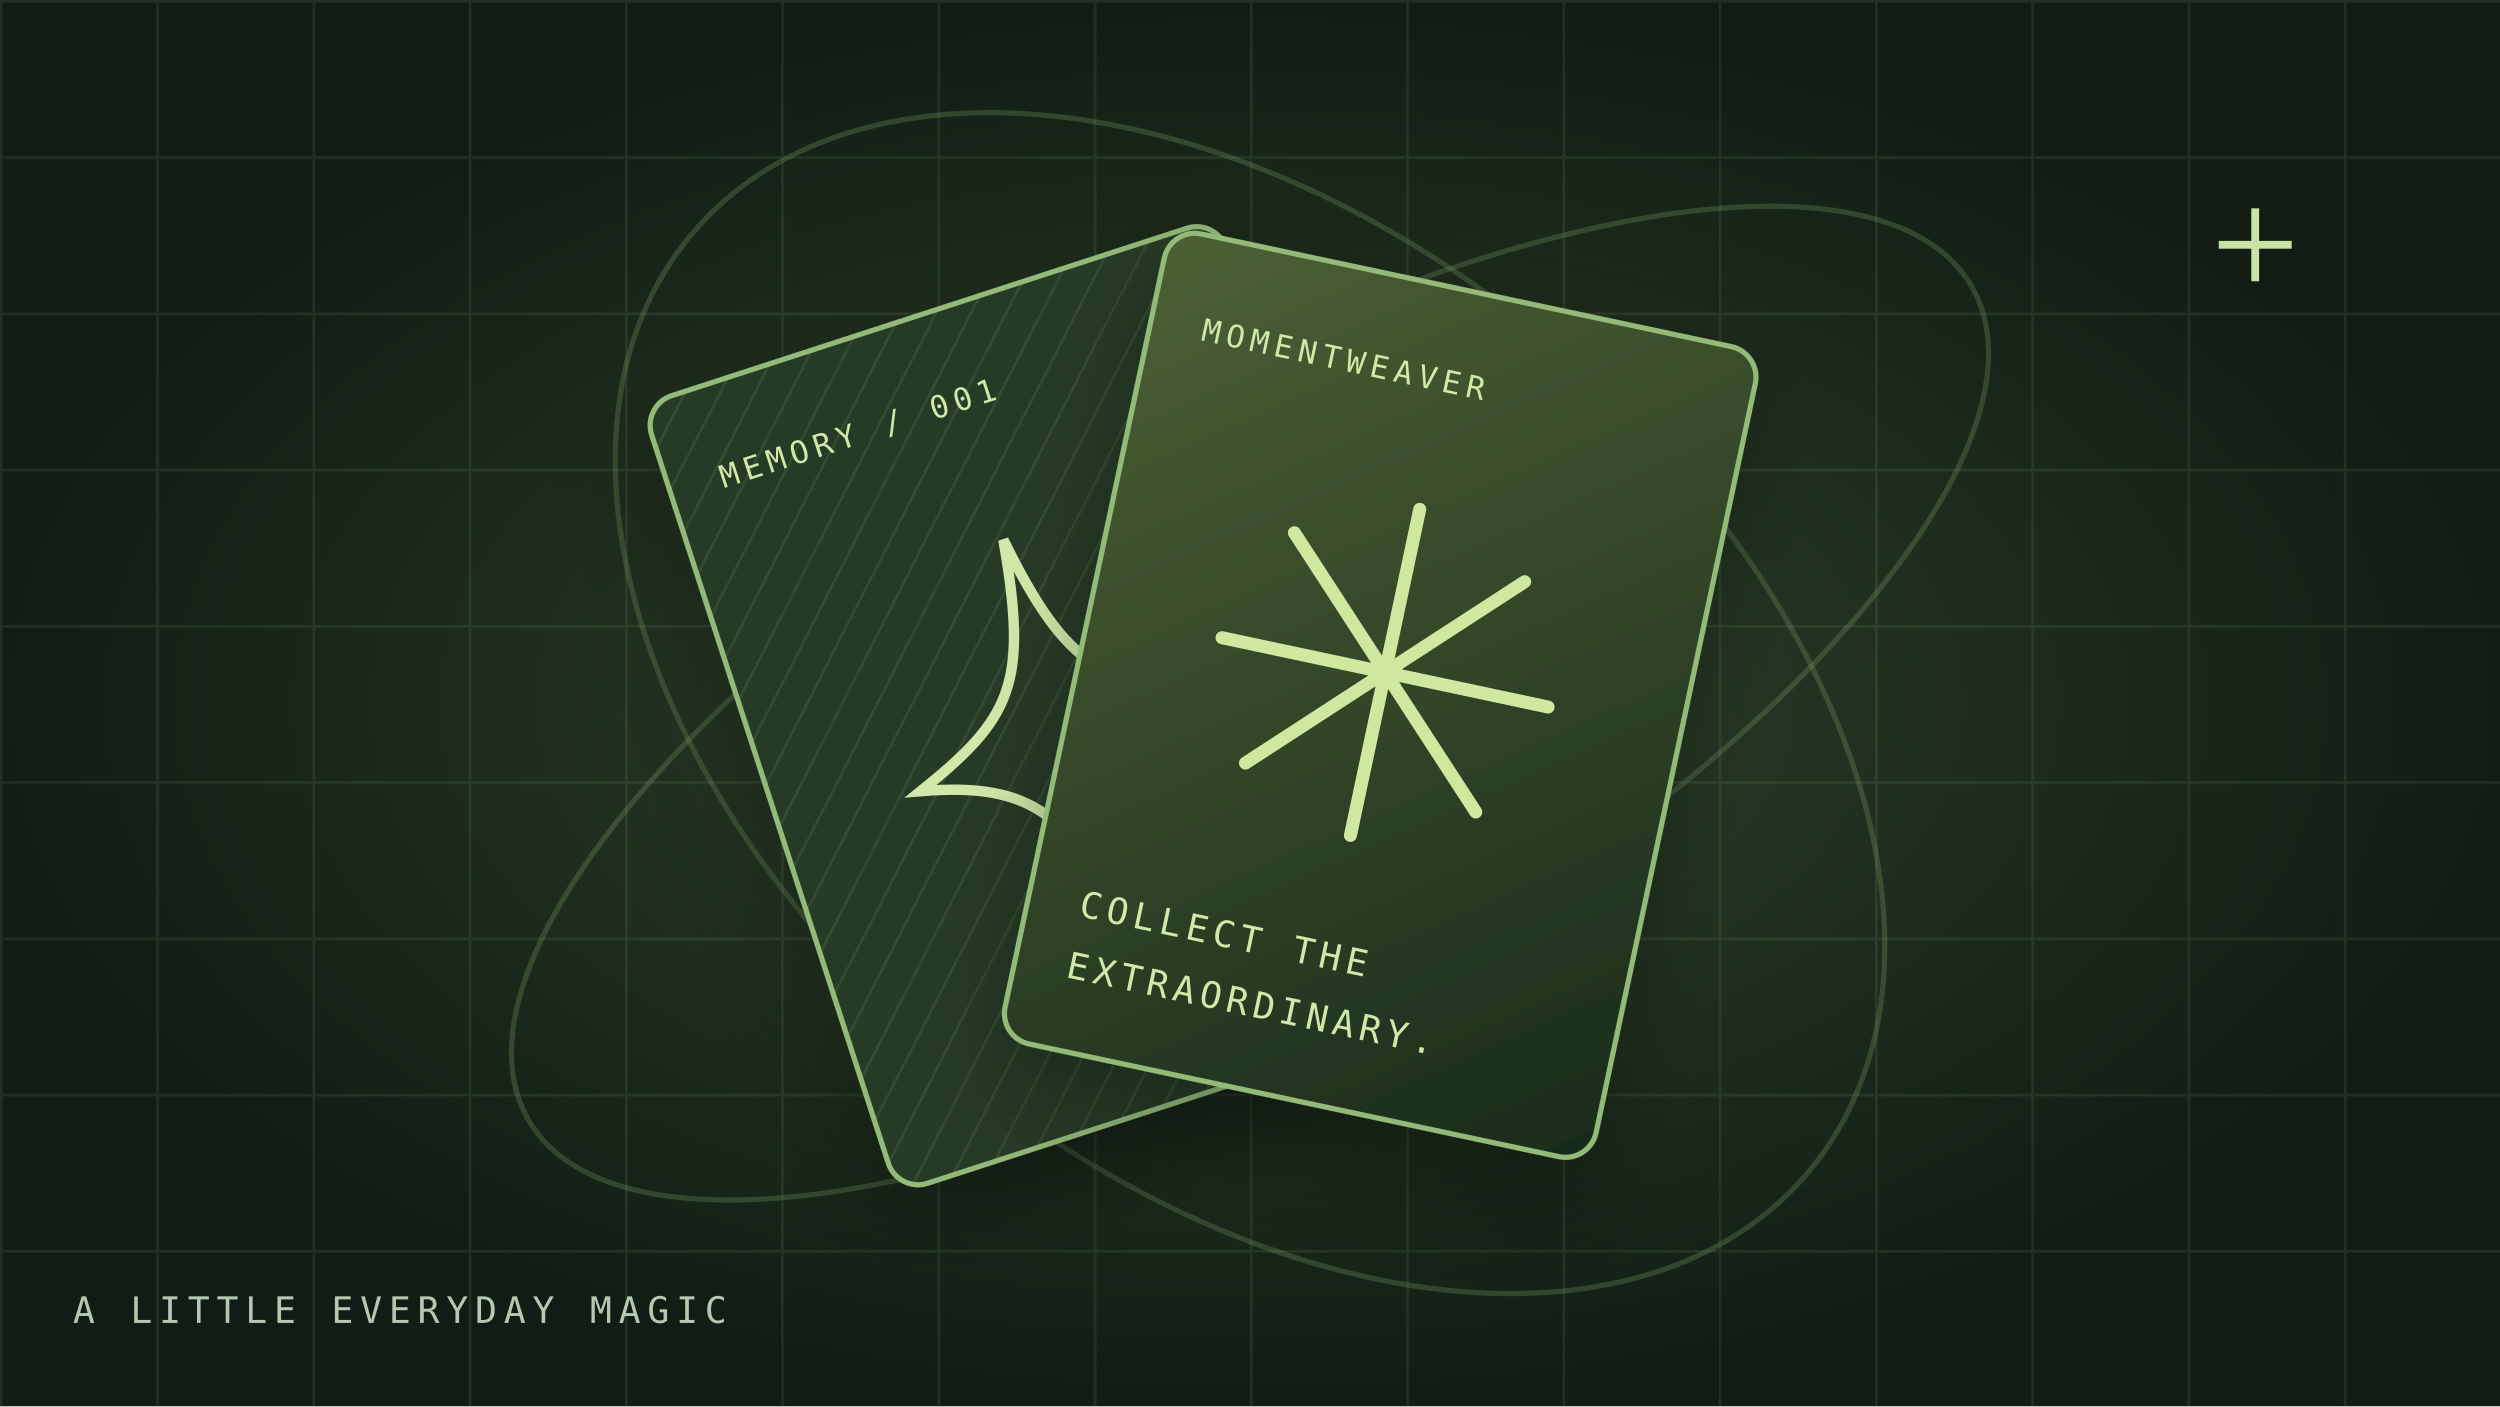
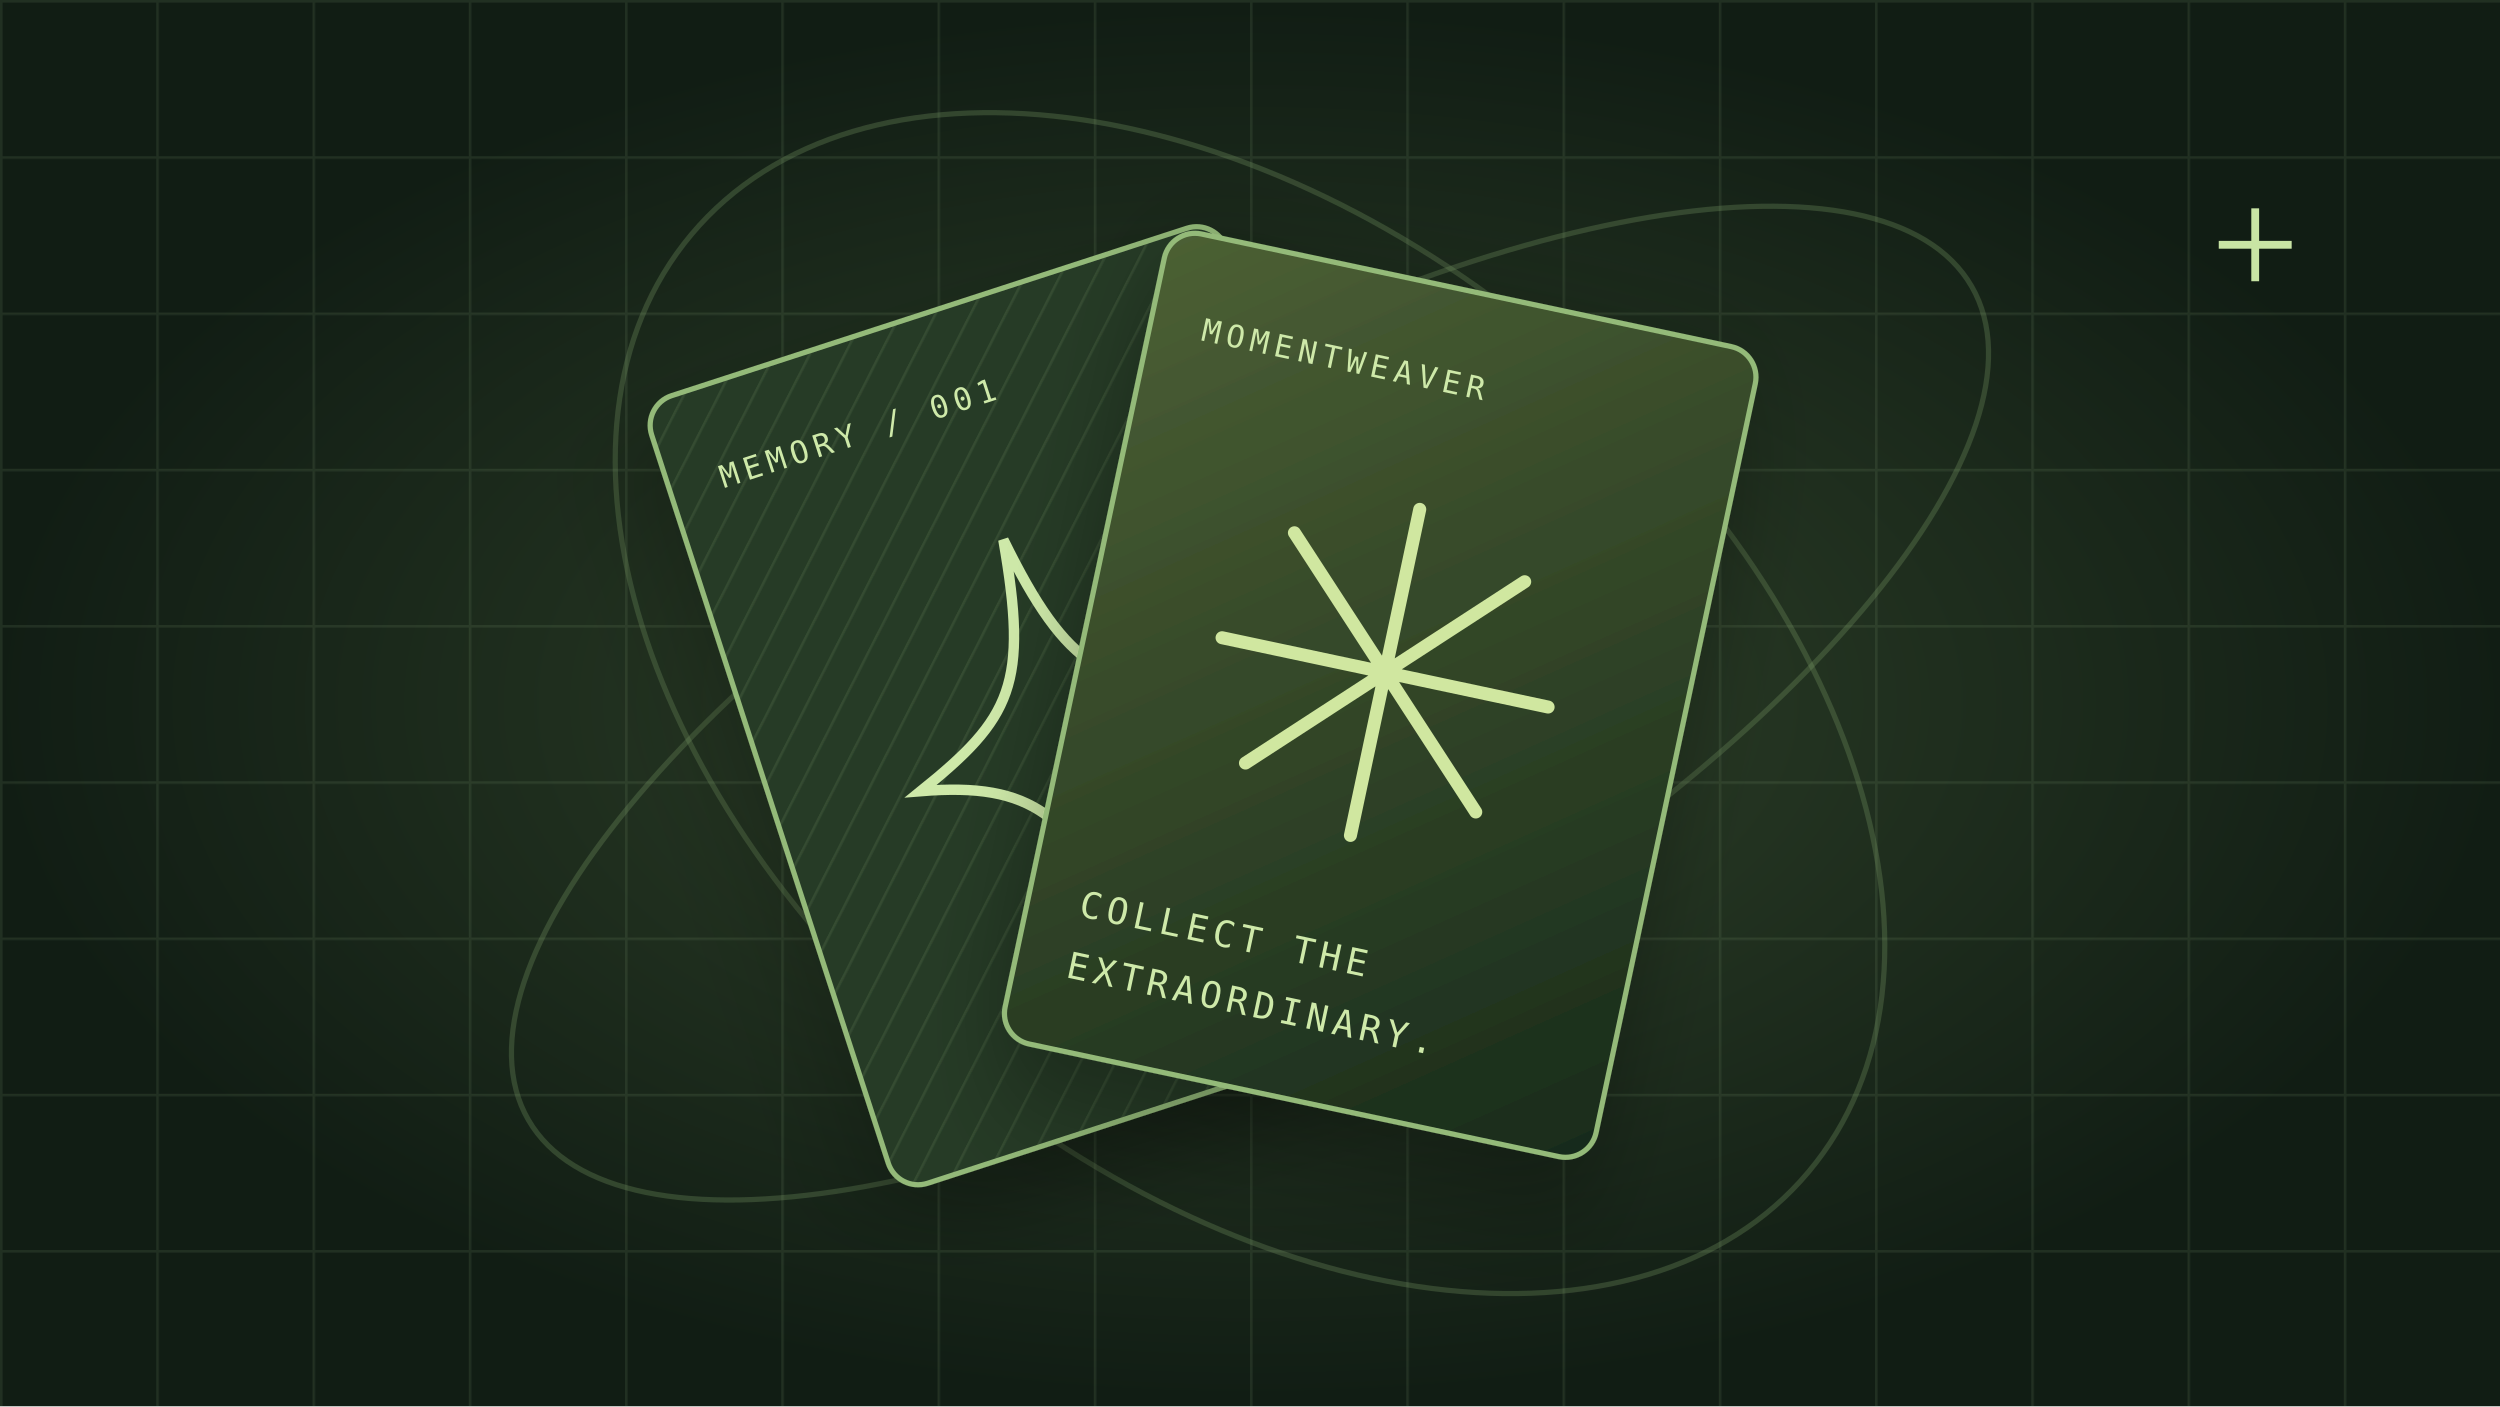
<svg xmlns="http://www.w3.org/2000/svg" viewBox="0 0 480 270" fill="none">
  <defs>
    <radialGradient id="background">
      <stop stop-color="#30432a" />
      <stop offset="1" stop-color="#111d14" />
    </radialGradient>
    <linearGradient id="front" x1="0" y1="0" x2="116" y2="159" gradientUnits="userSpaceOnUse">
      <stop stop-color="#4c6034" />
      <stop offset="1" stop-color="#182b1b" />
    </linearGradient>
    <pattern id="grid" width="30" height="30" patternUnits="userSpaceOnUse">
      <path d="M30 0H0V30" stroke="#98be85" stroke-opacity=".12" />
    </pattern>
    <pattern id="stripes" width="6" height="6" patternUnits="userSpaceOnUse" patternTransform="rotate(45)">
      <rect width="6" height="6" fill="#263b27" />
      <path d="M0 0V6" stroke="#45603c" stroke-opacity=".45" />
    </pattern>
    <filter id="shadow" x="-50%" y="-40%" width="200%" height="200%">
      <feDropShadow dx="0" dy="8" stdDeviation="10" flood-opacity=".3" />
    </filter>
  </defs>
  <path fill="url(#background)" d="M0 0h480v270H0z" />
  <path fill="url(#grid)" d="M0 0h480v270H0z" />
  <g stroke="#7a9b64" stroke-opacity=".3">
    <ellipse cx="240" cy="135" rx="160" ry="60" transform="rotate(-30 240 135)" />
    <ellipse cx="240" cy="135" rx="140" ry="90" transform="rotate(40 240 135)" />
  </g>
  <g transform="translate(145 56) rotate(-18 58 79.5)">
    <rect width="116" height="159" rx="6" fill="url(#stripes)" stroke="#94ba79" filter="url(#shadow)" />
    <text x="10" y="20" fill="#cee9a9" font-family="monospace" font-size="6" letter-spacing="1.1">MEMORY / 001</text>
    <path d="M58 46C54 74 49 79 28 87C49 92 54 100 58 126C62 100 68 92 89 87C68 79 62 74 58 46Z" stroke="#cee9a9" stroke-width="2" />
  </g>
  <g transform="translate(207 54) rotate(12 58 79.5)">
    <rect width="116" height="159" rx="6" fill="url(#front)" stroke="#94ba79" filter="url(#shadow)" />
    <text x="10" y="20" fill="#cee9a9" font-family="monospace" font-size="6" letter-spacing="1.1">MOMENTWEAVER</text>
    <g stroke="#d0e7a0" stroke-width="2.5" stroke-linecap="round">
      <path d="M58 43V107M26 75H90M35.4 52.4L80.6 97.6M35.4 97.6L80.6 52.4" />
    </g>
    <text x="10" y="133" fill="#cee9a9" font-family="monospace" font-size="7" letter-spacing="1">
      <tspan>COLLECT THE</tspan>
      <tspan x="10" dy="12">EXTRAORDINARY.</tspan>
    </text>
  </g>
  <path d="M433 40V54M426 47H440" stroke="#c8e4a4" stroke-width="1.5" />
-   <text x="14" y="254" fill="#b5c8b0" font-family="monospace" font-size="7" letter-spacing="1.3">A LITTLE EVERYDAY MAGIC</text>
</svg>
